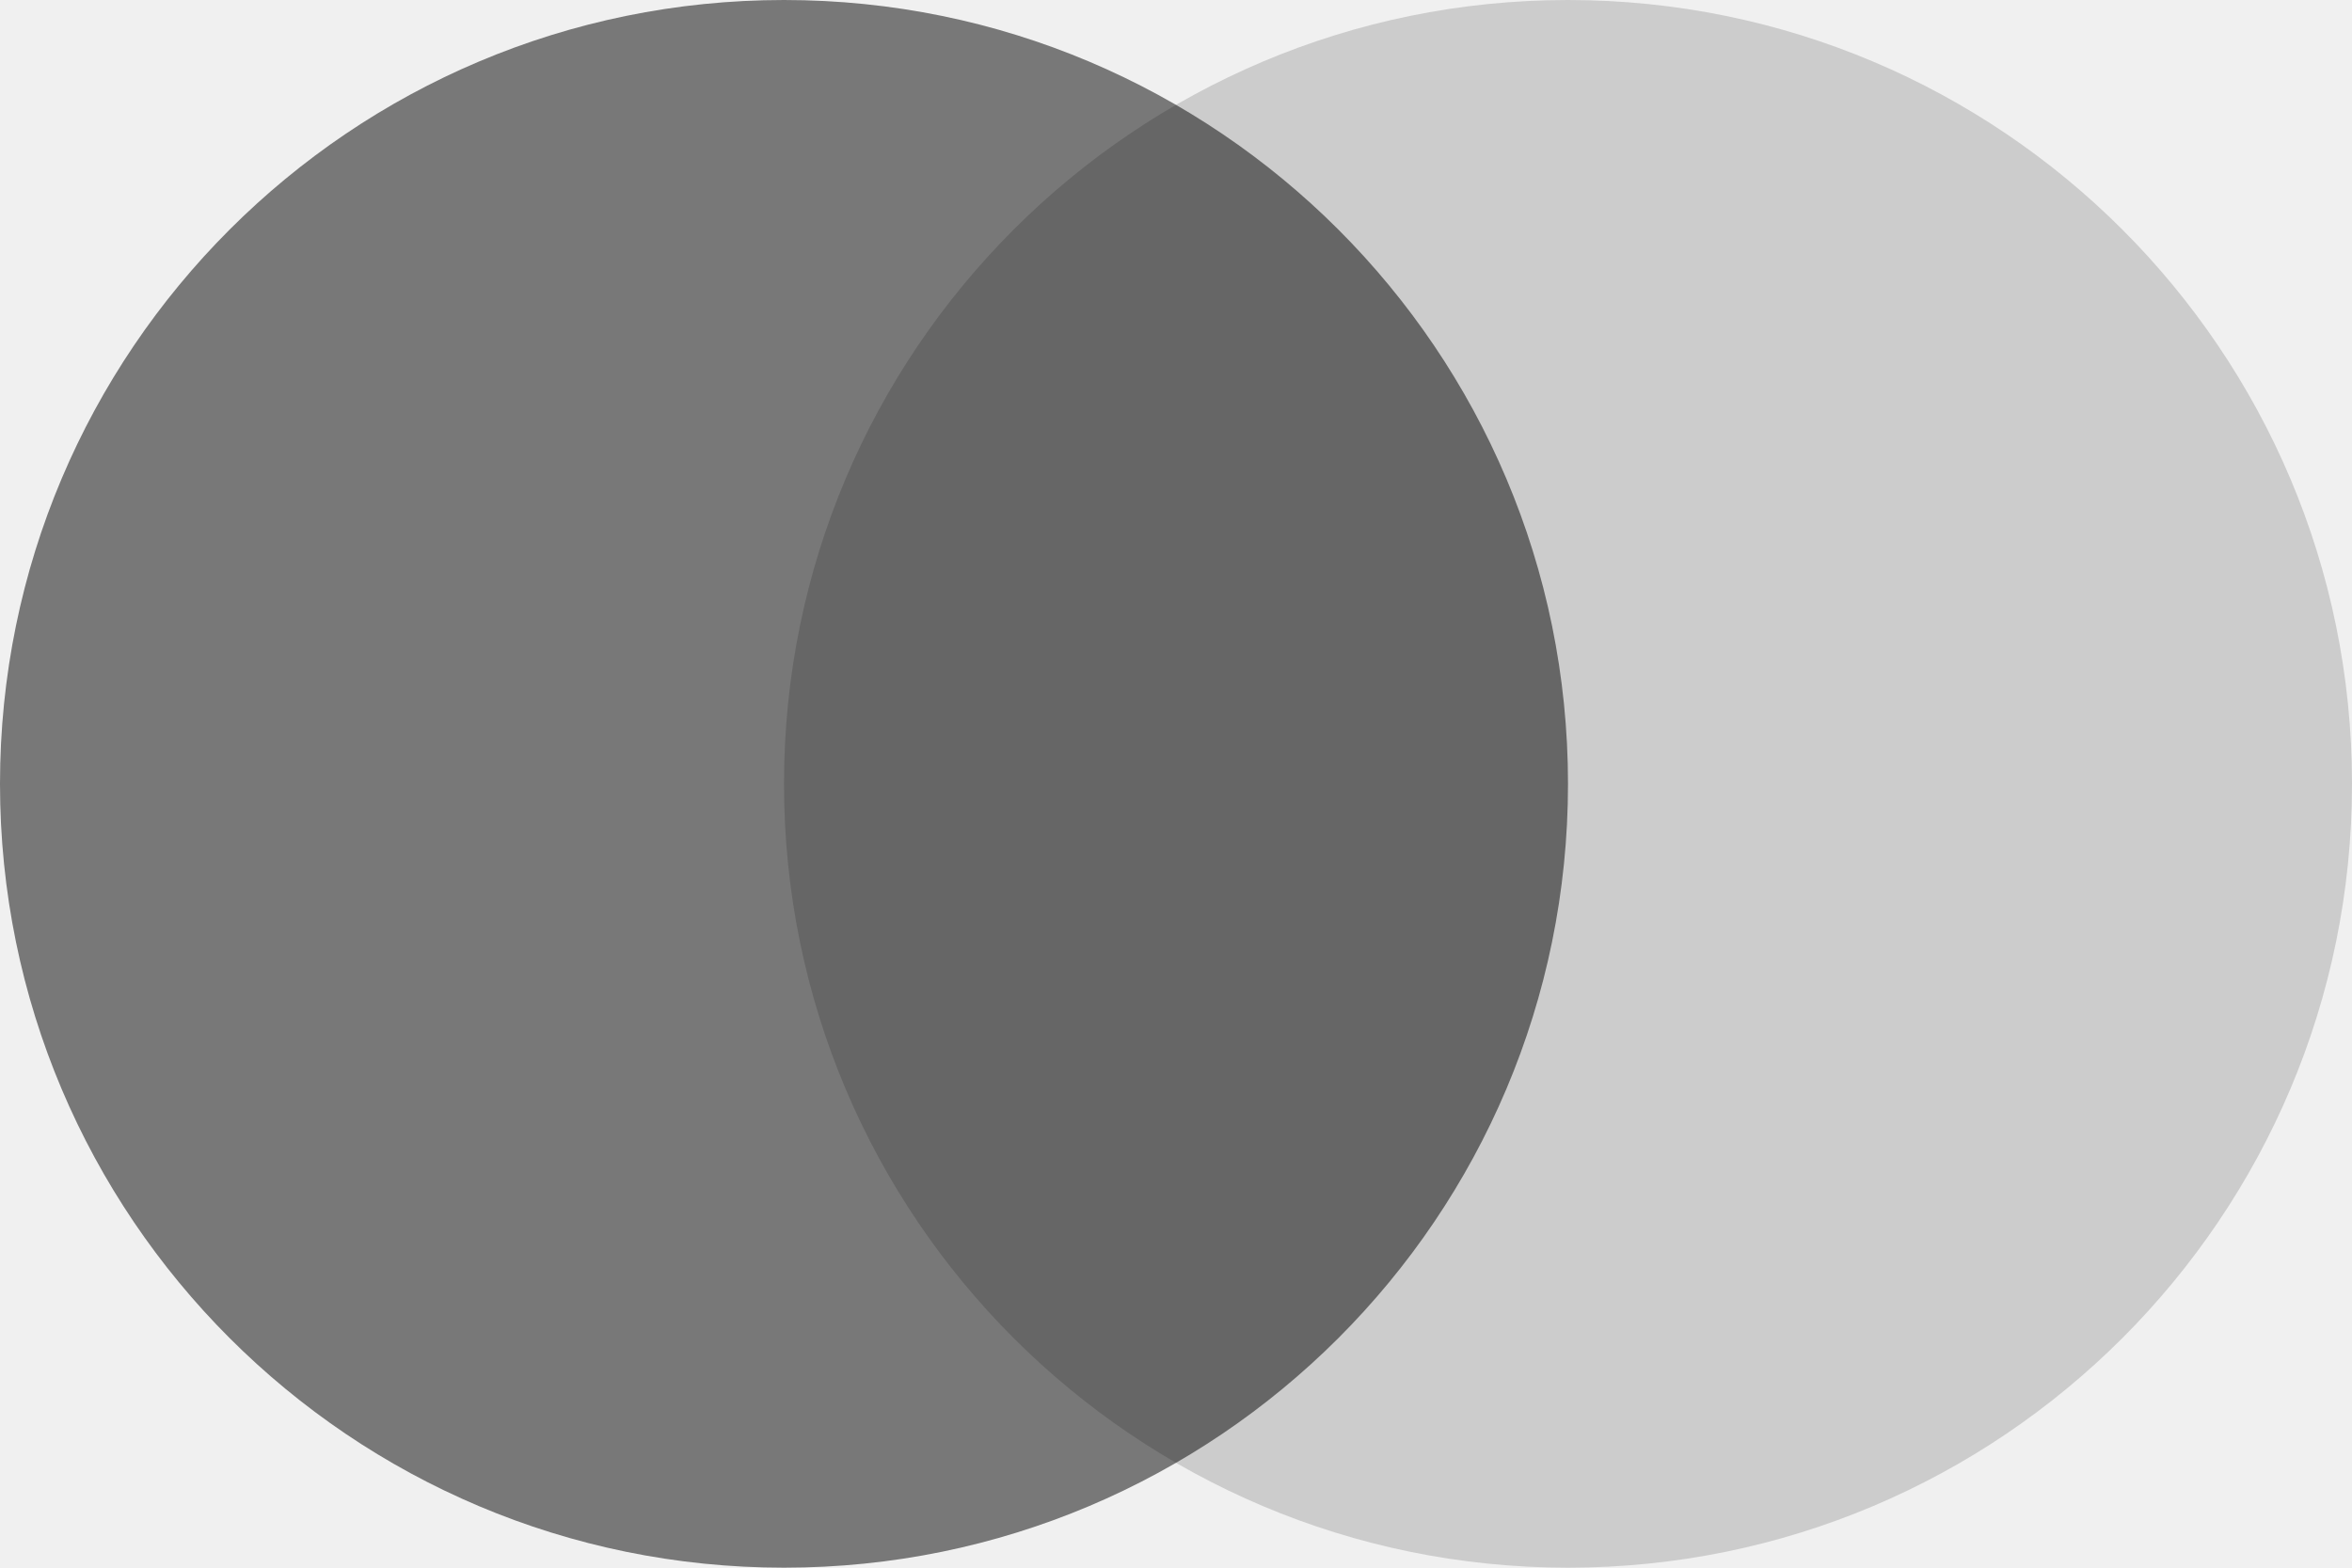
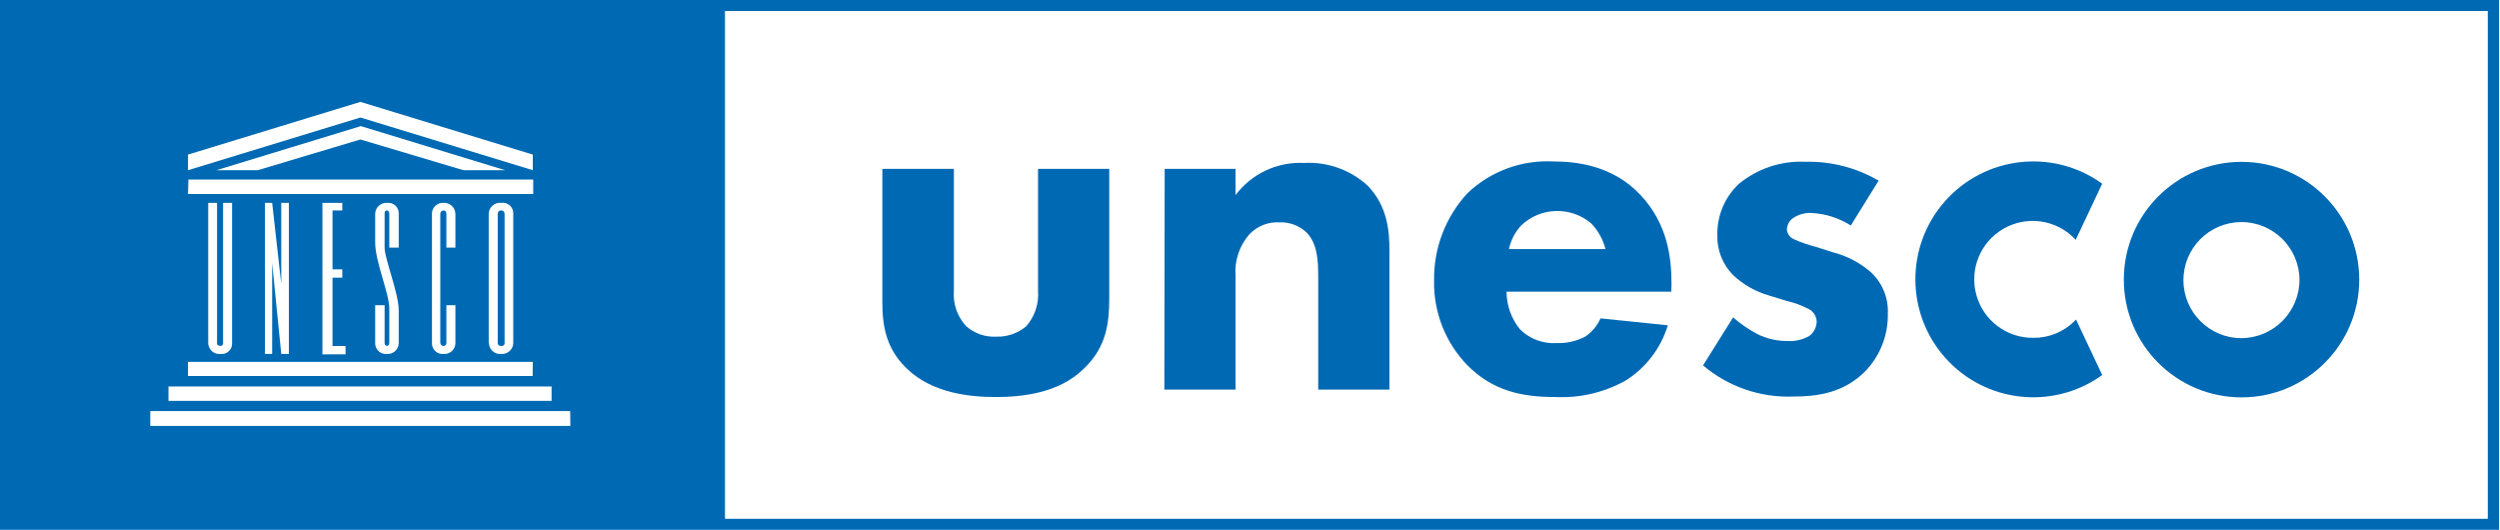
- <svg xmlns="http://www.w3.org/2000/svg" width="150" height="100" viewBox="0 0 150 100" fill="none">
-   <circle cx="50" cy="50" r="50" fill="black" fill-opacity="0.5" />
-   <circle cx="100" cy="50" r="50" fill="black" fill-opacity="0.15" />
+ <svg xmlns="http://www.w3.org/2000/svg" id="UNESCO_LogoBloc_HOR_blue" viewBox="0 0 299.34 63.44">
+   <defs>
+     <style>.cls-1{fill:none;}.cls-2{fill:#fff;}.cls-3{clip-path:url(#clip-path);}.cls-4{fill:#0069b4;}</style>
+     <clipPath id="clip-path" transform="translate(0 0)">
+       <rect class="cls-1" width="299.34" height="63.44" />
+     </clipPath>
+   </defs>
+   <rect class="cls-2" width="299.34" height="63.44" />
+   <g class="cls-3">
+     <path class="cls-4" d="M248.49,38.45a6.89,6.89,0,0,1-4.91,2,7,7,0,1,1,4.89-11.91l.17.17L251.81,22l-.12-.09a14.12,14.12,0,1,0,0,23.08l.12-.09-3.13-6.64Z" transform="translate(0 0)" />
+     <path class="cls-4" d="M268.5,19.38a14.1,14.1,0,1,0,14.1,14.1,14.11,14.11,0,0,0-14.1-14.1m0,21.11a6.95,6.95,0,1,1,6.94-7,7,7,0,0,1-6.94,7" transform="translate(0 0)" />
+     <path class="cls-4" d="M114.26,20.22V34.8a5.56,5.56,0,0,0,1.49,4.27,5,5,0,0,0,3.55,1.24,5.33,5.33,0,0,0,3.62-1.24,5.77,5.77,0,0,0,1.42-4.27V20.22h8.53V35.63c0,3-.3,5.87-3,8.47-3,3-7.47,3.44-10.61,3.44s-7.64-.47-10.67-3.44c-2.43-2.36-2.9-5-2.9-7.94V20.22Z" transform="translate(0 0)" />
+     <path class="cls-4" d="M139.51,20.22H148v3.14a9.65,9.65,0,0,1,8.18-3.85,10.45,10.45,0,0,1,7.59,2.67c2.48,2.49,2.66,5.63,2.66,7.76V46.65h-8.53V33.08c0-1.72-.06-3.91-1.42-5.27a4.5,4.5,0,0,0-3.26-1.19,4.61,4.61,0,0,0-3.56,1.43,6.75,6.75,0,0,0-1.66,5V46.65h-8.53Z" transform="translate(0 0)" />
+     <path class="cls-4" d="M200.19,34.92H180.46a7.19,7.19,0,0,0,1.6,4.5,5.72,5.72,0,0,0,4.38,1.66,7,7,0,0,0,3.44-.77,5.22,5.22,0,0,0,1.84-2.19l8.06.83a11.87,11.87,0,0,1-5.1,6.64,15.7,15.7,0,0,1-8.36,1.95c-4,0-7.46-.71-10.54-3.79a14.17,14.17,0,0,1-4-10.19,15.06,15.06,0,0,1,4-10.43A13.85,13.85,0,0,1,186,19.33c3,0,7.23.54,10.49,4s3.73,7.47,3.73,10.73Zm-7.88-5.1a6.84,6.84,0,0,0-1.72-3.08,6.27,6.27,0,0,0-8.36.24,6,6,0,0,0-1.48,2.84Z" transform="translate(0 0)" />
+     <path class="cls-4" d="M221.7,27A9.69,9.69,0,0,0,217,25.5a3.58,3.58,0,0,0-2.43.77,1.79,1.79,0,0,0-.53,1.18,1.38,1.38,0,0,0,.83,1.19,16.31,16.31,0,0,0,2.54.89l2.26.71a11.08,11.08,0,0,1,4.38,2.31,6.31,6.31,0,0,1,2.08,5,9.63,9.63,0,0,1-2.73,6.93c-2.61,2.61-5.81,3-8.59,3A15.73,15.73,0,0,1,204,43.75L207.6,38a15,15,0,0,0,2.9,2,8,8,0,0,0,3.56.83,4.71,4.71,0,0,0,2.66-.6,2.21,2.21,0,0,0,.89-1.71,1.74,1.74,0,0,0-1-1.54,10.74,10.74,0,0,0-2.6-.95l-2.14-.66a10.5,10.5,0,0,1-4.26-2.42,6.53,6.53,0,0,1-1.9-4.81,8.19,8.19,0,0,1,2.55-6.1,11.67,11.67,0,0,1,8-2.67,16.62,16.62,0,0,1,8.77,2.26Z" transform="translate(0 0)" />
+     <rect class="cls-2" x="3.68" y="4.36" width="80.14" height="55.84" />
+     <path class="cls-4" d="M0,63.44H299.34V0H0ZM22.52,18.51,43.17,12.2l20.65,6.31v1.87L43.17,14.07,22.52,20.38Zm3.81,22.92c.39,0,.39-.3.39-.3V24.29H27.8V41.08a1.24,1.24,0,0,1-1.39,1.3,1.33,1.33,0,0,1-1.47-1.3V24.29H26V41s-.08.39.31.39m37.49,3.63H22.52V43.33h41.3ZM31.74,42.38V24.29h.86L33.69,34V24.29h.91V42.38h-.91L32.6,31.5V42.38ZM41,32.25v1H39.83v8.18h1.56v1H38.62V24.29H41v.91H39.83v7.05Zm5.35,9.16c.28,0,.28-.33.28-.33V36.91c0-1.76-1.69-5.59-1.69-7.86V25.59a1.34,1.34,0,0,1,1.43-1.3,1.25,1.25,0,0,1,1.39,1.3v4.06H46.63V25.59s0-.39-.3-.39-.26.39-.26.39v4.07c0,1.34,1.68,5.39,1.69,7.51v3.91a1.32,1.32,0,0,1-1.43,1.3,1.27,1.27,0,0,1-1.39-1.3V36.54h1.13v4.54s0,.31.28.33M53.13,25.2a.38.38,0,0,0-.39.39V41.08a.42.42,0,0,0,.39.35.34.34,0,0,0,.34-.35V36.54h1.08v4.54a1.31,1.31,0,0,1-1.42,1.3,1.27,1.27,0,0,1-1.39-1.3V25.59a1.3,1.3,0,0,1,1.39-1.3,1.35,1.35,0,0,1,1.42,1.3v4.06H53.47V25.59s0-.39-.34-.39m5.41,15.88V25.59a1.35,1.35,0,0,1,1.51-1.3,1.25,1.25,0,0,1,1.43,1.3V41.08A1.35,1.35,0,0,1,60,42.38a1.32,1.32,0,0,1-1.43-1.3m-36-19.58h41.3v1.73H22.52Zm3.35-1.12,17.3-5.28,17.29,5.28h-5L43.17,16.7l-12.3,3.68ZM20.18,46.27H66.07V48H20.18ZM68.32,51H18V49.22h50.3ZM298,62.12H86.84V1.32H298Z" transform="translate(0 0)" />
+     <path class="cls-4" d="M60.44,41.08V25.59a.4.4,0,0,0-.43-.4.39.39,0,0,0-.39.4V41.08s0,.35.43.35.39-.35.39-.35" transform="translate(0 0)" />
+   </g>
</svg>
